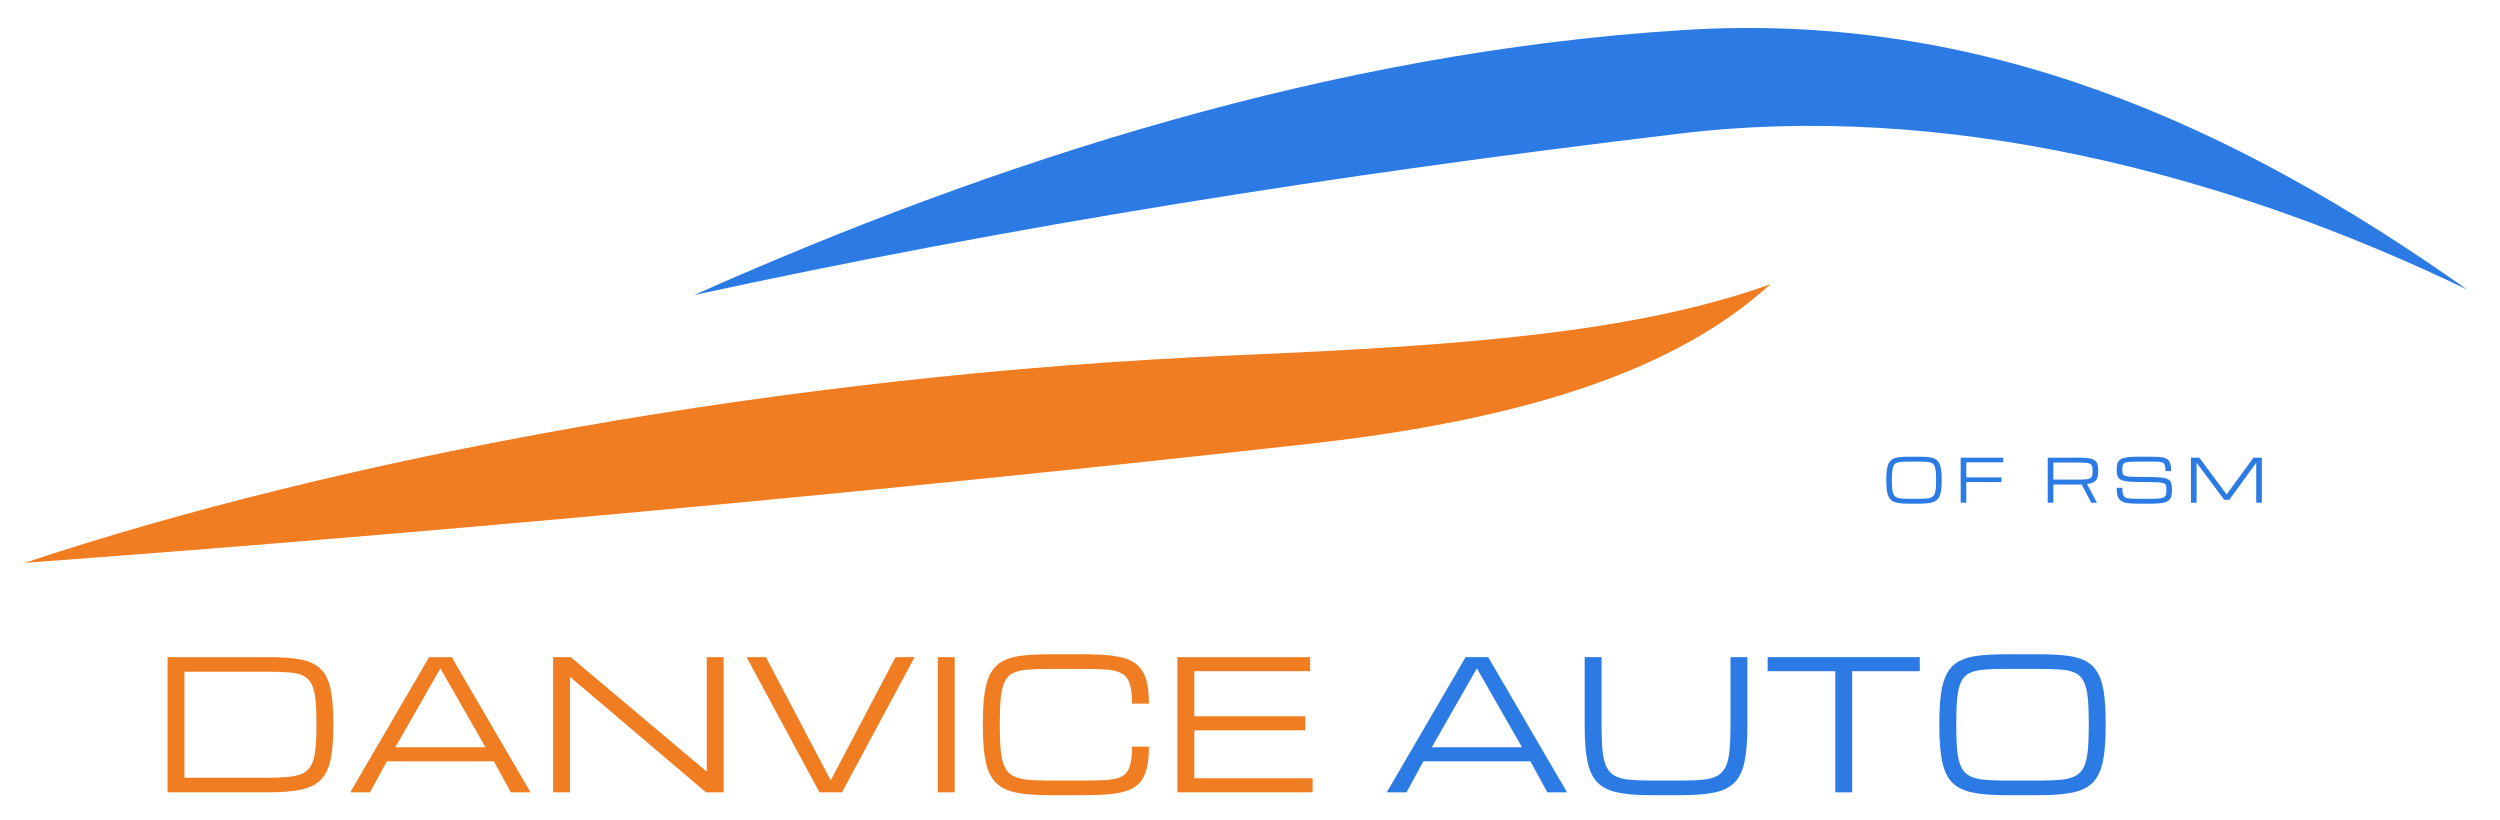
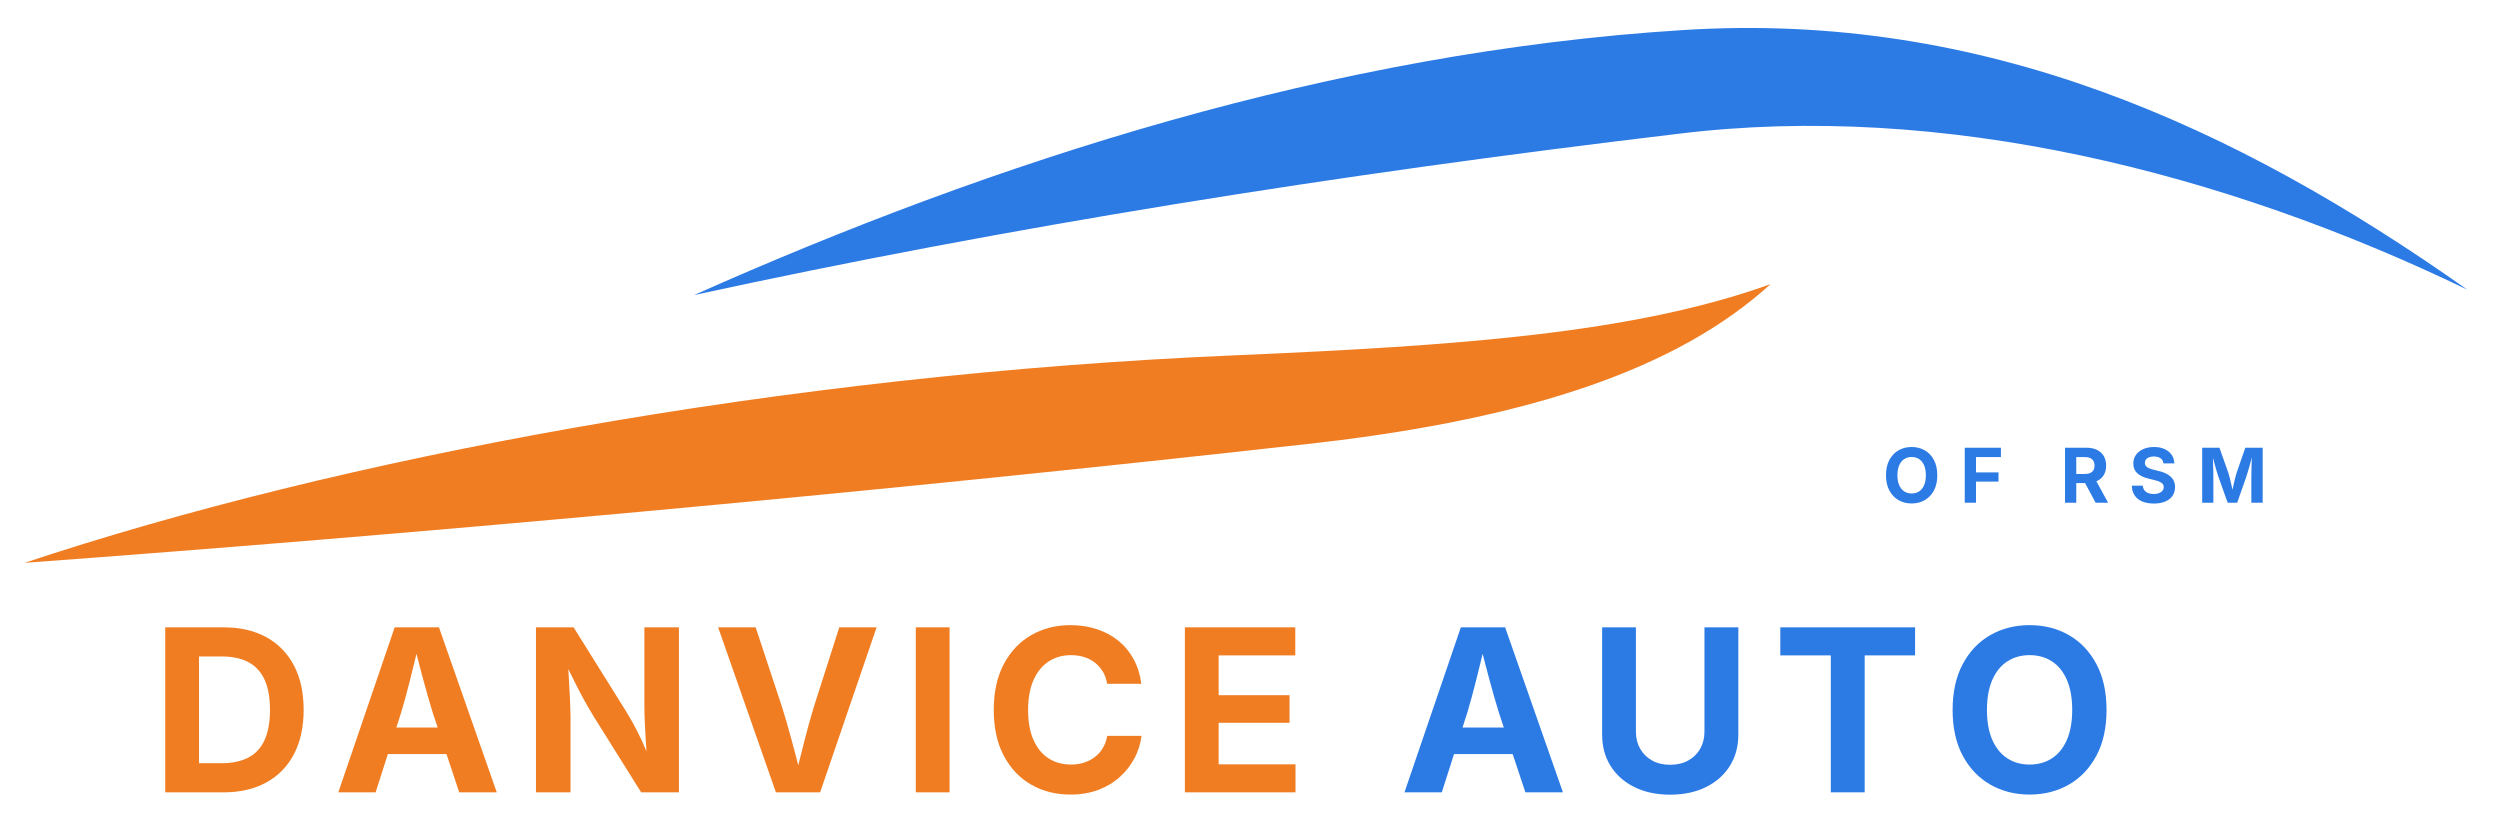
<svg xmlns="http://www.w3.org/2000/svg" viewBox="40 140 1830 600" role="img" aria-label="Danvice Auto of RSM">
  <path d="M548 356 C768 258 1016 178 1272 162 C1492 148 1676 232 1846 352 C1668 266 1462 214 1268 238 C1016 268 778 306 548 356 Z" fill="#2C7BE5" />
  <path d="M58 552 C286 476 612 414 946 400 C1108 393 1236 384 1336 348 C1268 410 1160 446 1006 464 C668 502 330 532 58 552 Z" fill="#F07D22" />
-   <path d="M162.633 720.0V621.0H236.109Q250.611 621.0 259.957 622.74Q269.303 624.48 274.556 629.476Q279.809 634.471 281.903 644.01Q283.998 653.549 283.998 669.211V671.789Q283.998 686.936 281.903 696.442Q279.809 705.949 274.556 711.073Q269.303 716.197 259.957 718.099Q250.611 720.0 236.109 720.0ZM175.008 709.301H236.109Q247.646 709.301 254.672 708.205Q261.697 707.109 265.371 703.436Q269.045 699.762 270.334 692.221Q271.623 684.68 271.623 671.789V669.211Q271.623 658.512 270.85 651.551Q270.076 644.59 267.981 640.562Q265.887 636.533 261.923 634.632Q257.959 632.73 251.643 632.215Q245.326 631.699 236.109 631.699H175.008Z M296.373 720.0 354.123 621.0H370.623L428.373 720.0H413.936L401.561 697.312H323.186L310.811 720.0ZM329.373 687.0H395.373L362.373 629.25Z M444.873 720.0V621.0H457.764L557.215 704.725H557.344V621.0H569.719V720.0H556.828L457.377 635.566H457.248V720.0Z M639.844 720.0 586.477 621.0H600.656L648.094 711.234L695.531 621.0H709.518L656.344 720.0Z M726.469 720.0V621.0H738.844V720.0Z M759.469 671.789V669.211Q759.469 656.062 760.758 647.136Q762.047 638.209 765.205 632.602Q768.363 626.994 773.81 624.029Q779.256 621.064 787.506 620.001Q795.756 618.938 807.357 618.938H833.332Q846.609 618.938 855.729 620.194Q864.85 621.451 870.425 625.157Q876.0 628.863 878.514 636.05Q881.027 643.236 881.027 655.096H868.652Q868.652 645.75 866.977 640.562Q865.301 635.373 861.337 633.053Q857.373 630.732 850.541 630.185Q843.709 629.637 833.332 629.637H807.357Q798.141 629.637 791.824 630.185Q785.508 630.732 781.544 632.698Q777.58 634.664 775.485 638.918Q773.391 643.172 772.617 650.52Q771.844 657.867 771.844 669.211V671.789Q771.844 682.746 772.617 689.965Q773.391 697.184 775.485 701.502Q777.58 705.82 781.544 707.947Q785.508 710.074 791.824 710.719Q798.141 711.363 807.357 711.363H833.332Q843.709 711.363 850.541 710.912Q857.373 710.461 861.337 708.27Q865.301 706.078 866.977 700.954Q868.652 695.83 868.652 686.549H881.027Q881.027 698.408 878.514 705.498Q876.0 712.588 870.425 716.165Q864.85 719.742 855.729 720.902Q846.609 722.062 833.332 722.062H807.357Q792.855 722.062 783.51 720.097Q774.164 718.131 768.911 712.846Q763.658 707.561 761.563 697.635Q759.469 687.709 759.469 671.789Z M901.846 720.0V621.0H999.041V631.312H914.221V664.312H995.496V674.625H914.221V709.688H1000.846V720.0Z" fill="#F07D22" />
-   <path d="M1055.096 720.0 1112.846 621.0H1129.346L1187.096 720.0H1172.658L1160.283 697.312H1081.908L1069.533 720.0ZM1088.096 687.0H1154.096L1121.096 629.25Z M1247.875 722.062Q1233.373 722.062 1224.027 720.097Q1214.682 718.131 1209.429 712.846Q1204.176 707.561 1202.081 697.635Q1199.986 687.709 1199.986 671.789V621.0H1212.361V671.789Q1212.361 682.746 1213.135 689.965Q1213.908 697.184 1216.035 701.502Q1218.162 705.82 1222.126 707.947Q1226.09 710.074 1232.406 710.719Q1238.723 711.363 1247.875 711.363H1271.207Q1280.424 711.363 1286.708 710.719Q1292.992 710.074 1296.956 707.947Q1300.92 705.82 1303.047 701.502Q1305.174 697.184 1305.947 689.965Q1306.721 682.746 1306.721 671.789V621.0H1319.096V671.789Q1319.096 687.709 1317.001 697.635Q1314.906 707.561 1309.653 712.846Q1304.4 718.131 1295.055 720.097Q1285.709 722.062 1271.207 722.062Z M1383.42 720.0V631.312H1333.92V621.0H1445.295V631.312H1395.795V720.0Z M1507.492 722.062Q1492.99 722.062 1483.645 720.097Q1474.299 718.131 1469.046 712.846Q1463.793 707.561 1461.698 697.635Q1459.604 687.709 1459.604 671.789V669.211Q1459.604 656.062 1460.893 647.136Q1462.182 638.209 1465.34 632.602Q1468.498 626.994 1473.944 624.029Q1479.391 621.064 1487.641 620.001Q1495.891 618.938 1507.492 618.938H1533.467Q1545.068 618.938 1553.318 620.001Q1561.568 621.064 1567.015 624.029Q1572.461 626.994 1575.619 632.602Q1578.777 638.209 1580.066 647.136Q1581.355 656.062 1581.355 669.211V671.789Q1581.355 687.709 1579.261 697.635Q1577.166 707.561 1571.913 712.846Q1566.66 718.131 1557.314 720.097Q1547.969 722.062 1533.467 722.062ZM1507.492 711.363H1533.467Q1542.684 711.363 1549.0 710.719Q1555.316 710.074 1559.28 707.947Q1563.244 705.82 1565.339 701.502Q1567.434 697.184 1568.207 689.965Q1568.98 682.746 1568.98 671.789V669.211Q1568.98 657.867 1568.207 650.52Q1567.434 643.172 1565.339 638.918Q1563.244 634.664 1559.28 632.698Q1555.316 630.732 1549.0 630.185Q1542.684 629.637 1533.467 629.637H1507.492Q1498.275 629.637 1491.959 630.185Q1485.643 630.732 1481.679 632.698Q1477.715 634.664 1475.62 638.918Q1473.525 643.172 1472.752 650.52Q1471.979 657.867 1471.979 669.211V671.789Q1471.979 682.746 1472.752 689.965Q1473.525 697.184 1475.62 701.502Q1477.715 705.82 1481.679 707.947Q1485.643 710.074 1491.959 710.719Q1498.275 711.363 1507.492 711.363Z" fill="#2C7BE5" />
-   <path d="M1436.713 508.688Q1431.879 508.688 1428.764 508.032Q1425.648 507.377 1423.897 505.615Q1422.146 503.854 1421.448 500.545Q1420.75 497.236 1420.75 491.93V491.07Q1420.75 486.688 1421.18 483.712Q1421.609 480.736 1422.662 478.867Q1423.715 476.998 1425.53 476.01Q1427.346 475.021 1430.096 474.667Q1432.846 474.312 1436.713 474.312H1445.371Q1449.238 474.312 1451.988 474.667Q1454.738 475.021 1456.554 476.01Q1458.369 476.998 1459.422 478.867Q1460.475 480.736 1460.904 483.712Q1461.334 486.688 1461.334 491.07V491.93Q1461.334 497.236 1460.636 500.545Q1459.938 503.854 1458.187 505.615Q1456.436 507.377 1453.32 508.032Q1450.205 508.688 1445.371 508.688ZM1436.713 505.121H1445.371Q1448.443 505.121 1450.549 504.906Q1452.654 504.691 1453.976 503.982Q1455.297 503.273 1455.995 501.834Q1456.693 500.395 1456.951 497.988Q1457.209 495.582 1457.209 491.93V491.07Q1457.209 487.289 1456.951 484.84Q1456.693 482.391 1455.995 480.973Q1455.297 479.555 1453.976 478.899Q1452.654 478.244 1450.549 478.062Q1448.443 477.879 1445.371 477.879H1436.713Q1433.641 477.879 1431.535 478.062Q1429.43 478.244 1428.108 478.899Q1426.787 479.555 1426.089 480.973Q1425.391 482.391 1425.133 484.84Q1424.875 487.289 1424.875 491.07V491.93Q1424.875 495.582 1425.133 497.988Q1425.391 500.395 1426.089 501.834Q1426.787 503.273 1428.108 503.982Q1429.43 504.691 1431.535 504.906Q1433.641 505.121 1436.713 505.121Z M1475.209 508.0V475.0H1506.318V478.438H1479.334V489.438H1505.094V492.875H1479.334V508.0Z M1538.924 475.0H1561.01Q1565.844 475.0 1568.798 475.43Q1571.752 475.859 1573.277 476.912Q1574.803 477.965 1575.34 479.791Q1575.877 481.617 1575.877 484.41V485.27Q1575.877 487.848 1575.265 489.706Q1574.652 491.564 1572.912 492.714Q1571.172 493.863 1567.756 494.336L1574.932 508.0H1570.807L1563.781 494.637Q1563.352 494.658 1562.89 494.658Q1562.428 494.658 1561.934 494.658H1543.049V508.0H1538.924ZM1543.049 491.092H1561.289Q1564.963 491.092 1567.079 490.845Q1569.195 490.598 1570.194 489.975Q1571.193 489.352 1571.473 488.213Q1571.752 487.074 1571.752 485.27V484.41Q1571.752 482.369 1571.365 481.188Q1570.979 480.006 1569.818 479.447Q1568.658 478.889 1566.359 478.728Q1564.061 478.566 1560.215 478.566H1543.049Z M1625.803 498.461Q1625.803 496.549 1625.502 495.453Q1625.201 494.357 1624.148 493.831Q1623.096 493.305 1620.883 493.144Q1618.67 492.982 1614.824 492.918L1602.879 492.746Q1598.453 492.682 1595.768 492.209Q1593.082 491.736 1591.707 490.716Q1590.332 489.695 1589.87 487.977Q1589.408 486.258 1589.408 483.68Q1589.408 480.865 1590.042 479.039Q1590.676 477.213 1592.341 476.182Q1594.006 475.15 1597.057 474.731Q1600.107 474.312 1604.941 474.312H1614.137Q1618.52 474.312 1621.441 474.592Q1624.363 474.871 1626.082 475.881Q1627.801 476.891 1628.542 479.018Q1629.283 481.145 1629.283 484.861H1625.158Q1625.158 481.982 1624.61 480.511Q1624.062 479.039 1622.806 478.502Q1621.549 477.965 1619.422 477.922Q1617.295 477.879 1614.137 477.879H1605.156Q1601.311 477.879 1599.001 478.029Q1596.691 478.18 1595.51 478.717Q1594.328 479.254 1593.931 480.436Q1593.533 481.617 1593.533 483.68Q1593.533 485.42 1593.812 486.473Q1594.092 487.525 1595.069 488.073Q1596.047 488.621 1598.088 488.825Q1600.129 489.029 1603.652 489.072L1616.457 489.244Q1620.969 489.309 1623.665 489.771Q1626.361 490.232 1627.704 491.264Q1629.047 492.295 1629.487 494.046Q1629.928 495.797 1629.928 498.461Q1629.928 501.361 1629.38 503.327Q1628.832 505.293 1627.264 506.475Q1625.695 507.656 1622.73 508.172Q1619.766 508.688 1614.932 508.688H1604.877Q1600.473 508.688 1597.486 508.301Q1594.5 507.914 1592.728 506.743Q1590.955 505.572 1590.182 503.252Q1589.408 500.932 1589.408 497.064H1593.533Q1593.533 500.094 1594.027 501.748Q1594.521 503.402 1595.757 504.122Q1596.992 504.842 1599.216 504.981Q1601.439 505.121 1604.877 505.121H1614.717Q1618.562 505.121 1620.797 504.874Q1623.031 504.627 1624.105 503.929Q1625.18 503.23 1625.491 501.92Q1625.803 500.609 1625.803 498.461Z M1643.781 508.0V475.0H1649.926L1669.885 501.92L1689.543 475.0H1695.688V508.0H1691.562V478.738L1671.861 505.83H1668.123L1647.906 478.738V508.0Z" fill="#2C7BE5" />
+   <path d="M203.419 720.0H172.129V698.681H202.203Q213.876 698.681 221.779 694.547Q229.682 690.413 233.654 681.739Q237.626 673.066 237.626 659.529Q237.626 646.073 233.614 637.44Q229.601 628.807 221.779 624.673Q213.957 620.539 202.365 620.539H171.562V599.22H203.824Q221.982 599.22 235.073 606.475Q248.164 613.73 255.216 627.226Q262.269 640.723 262.269 659.529Q262.269 678.416 255.216 691.953Q248.164 705.49 234.992 712.745Q221.82 720.0 203.419 720.0ZM185.667 599.22V720.0H160.943V599.22Z M287.638 720.0 328.898 599.22H361.322L403.636 720.0H376.156L356.783 661.718Q353.297 650.45 349.69 637.035Q346.083 623.619 342.111 607.731H347.542Q343.651 623.7 340.287 637.197Q336.923 650.693 333.599 661.718L314.955 720.0ZM313.415 691.953V672.58H377.858V691.953Z M432.328 720.0V599.22H459.889L498.068 660.34Q500.987 665.041 503.986 670.553Q506.985 676.065 510.106 682.793Q513.227 689.521 516.307 697.952H513.794Q513.227 691.224 512.781 683.604Q512.335 675.984 512.011 669.013Q511.687 662.042 511.687 657.178V599.22H536.977V720.0H509.336L474.642 664.555Q470.832 658.313 467.59 652.436Q464.347 646.559 460.821 639.466Q457.295 632.374 452.431 622.484H455.593Q456.079 631.239 456.565 639.264Q457.052 647.289 457.336 653.814Q457.619 660.34 457.619 664.474V720.0Z M607.984 720.0 565.67 599.22H593.15L612.442 657.502Q615.928 668.527 619.494 681.78Q623.061 695.033 627.033 710.759H621.683Q625.574 694.871 628.978 681.699Q632.383 668.527 635.706 657.502L654.35 599.22H681.668L640.327 720.0Z M735.084 599.22V720.0H710.361V599.22Z M823.518 721.621Q807.469 721.621 794.783 714.326Q782.097 707.03 774.761 693.169Q767.425 679.308 767.425 659.691Q767.425 639.993 774.801 626.092Q782.178 612.19 794.904 604.894Q807.631 597.599 823.518 597.599Q833.813 597.599 842.689 600.476Q851.565 603.354 858.456 608.866Q865.346 614.378 869.723 622.363Q874.1 630.347 875.478 640.561H850.431Q849.62 635.535 847.31 631.685Q844.999 627.834 841.554 625.119Q838.109 622.403 833.651 620.985Q829.193 619.566 824.005 619.566Q814.602 619.566 807.509 624.268Q800.416 628.969 796.485 637.926Q792.553 646.884 792.553 659.691Q792.553 672.742 796.525 681.658Q800.497 690.575 807.55 695.114Q814.602 699.654 823.924 699.654Q829.112 699.654 833.529 698.235Q837.947 696.817 841.473 694.101Q844.999 691.386 847.31 687.495Q849.62 683.604 850.512 678.659H875.559Q874.587 687.089 870.574 694.79Q866.562 702.491 859.915 708.57Q853.268 714.65 844.108 718.136Q834.948 721.621 823.518 721.621Z M907.332 720.0V599.22H988.15V619.728H932.056V648.91H983.935V669.094H932.056V699.492H988.312V720.0Z" fill="#F07D22" />
+   <path d="M1068.07 720.0 1109.33 599.22H1141.754L1184.068 720.0H1156.588L1137.215 661.718Q1133.729 650.45 1130.122 637.035Q1126.515 623.619 1122.543 607.731H1127.974Q1124.083 623.7 1120.719 637.197Q1117.355 650.693 1114.032 661.718L1095.388 720.0ZM1093.847 691.953V672.58H1158.291V691.953Z M1262.532 721.702Q1247.617 721.702 1236.39 716.15Q1225.163 710.597 1218.962 700.708Q1212.761 690.818 1212.761 677.605V599.22H1237.484V675.579Q1237.484 682.631 1240.605 688.103Q1243.726 693.574 1249.359 696.695Q1254.993 699.816 1262.532 699.816Q1270.151 699.816 1275.785 696.695Q1281.419 693.574 1284.54 688.103Q1287.66 682.631 1287.66 675.579V599.22H1312.465V677.605Q1312.465 690.818 1306.223 700.708Q1299.982 710.597 1288.755 716.15Q1277.528 721.702 1262.532 721.702Z M1343.184 619.728V599.22H1441.835V619.728H1404.952V720.0H1380.148V619.728Z M1525.649 721.621Q1509.68 721.621 1496.913 714.326Q1484.146 707.03 1476.729 693.169Q1469.312 679.308 1469.312 659.691Q1469.312 639.993 1476.729 626.092Q1484.146 612.19 1496.913 604.894Q1509.68 597.599 1525.649 597.599Q1541.699 597.599 1554.425 604.894Q1567.152 612.19 1574.569 626.092Q1581.986 639.993 1581.986 659.691Q1581.986 679.308 1574.569 693.169Q1567.152 707.03 1554.425 714.326Q1541.699 721.621 1525.649 721.621ZM1525.649 699.654Q1535.052 699.654 1542.064 695.074Q1549.075 690.494 1552.966 681.537Q1556.857 672.58 1556.857 659.691Q1556.857 646.64 1552.966 637.683Q1549.075 628.726 1542.064 624.146Q1535.052 619.566 1525.649 619.566Q1516.327 619.566 1509.275 624.187Q1502.222 628.807 1498.331 637.764Q1494.441 646.721 1494.441 659.691Q1494.441 672.58 1498.331 681.496Q1502.222 690.413 1509.275 695.033Q1516.327 699.654 1525.649 699.654Z" fill="#2C7BE5" />
+   <path d="M1439.319 508.54Q1433.996 508.54 1429.74 506.109Q1425.485 503.677 1423.012 499.056Q1420.54 494.436 1420.54 487.897Q1420.54 481.331 1423.012 476.697Q1425.485 472.063 1429.74 469.631Q1433.996 467.2 1439.319 467.2Q1444.669 467.2 1448.911 469.631Q1453.153 472.063 1455.626 476.697Q1458.098 481.331 1458.098 487.897Q1458.098 494.436 1455.626 499.056Q1453.153 503.677 1448.911 506.109Q1444.669 508.54 1439.319 508.54ZM1439.319 501.218Q1442.453 501.218 1444.79 499.691Q1447.128 498.165 1448.425 495.179Q1449.722 492.193 1449.722 487.897Q1449.722 483.547 1448.425 480.561Q1447.128 477.575 1444.79 476.049Q1442.453 474.522 1439.319 474.522Q1436.212 474.522 1433.861 476.062Q1431.51 477.602 1430.213 480.588Q1428.916 483.574 1428.916 487.897Q1428.916 492.193 1430.213 495.165Q1431.51 498.138 1433.861 499.678Q1436.212 501.218 1439.319 501.218Z M1478.195 508.0V467.74H1504.675V474.576H1486.436V485.816H1502.891V492.544H1486.436V508.0Z M1551.597 508.0V467.74H1567.295Q1571.889 467.74 1575.104 469.361Q1578.32 470.982 1580.008 473.928Q1581.697 476.873 1581.697 480.845Q1581.697 484.817 1579.981 487.694Q1578.266 490.572 1575.01 492.099Q1571.754 493.625 1567.106 493.625H1556.46V486.951H1565.782Q1568.322 486.951 1569.943 486.262Q1571.565 485.573 1572.375 484.209Q1573.186 482.844 1573.186 480.845Q1573.186 478.791 1572.375 477.4Q1571.565 476.008 1569.93 475.279Q1568.295 474.549 1565.755 474.549H1559.838V508.0ZM1573.996 508.0 1564.188 489.68H1573.132L1583.129 508.0Z M1616.601 508.594Q1611.765 508.594 1608.185 507.108Q1604.604 505.622 1602.605 502.704Q1600.605 499.786 1600.497 495.517H1608.522Q1608.684 497.543 1609.738 498.908Q1610.792 500.272 1612.548 500.948Q1614.305 501.623 1616.52 501.623Q1618.736 501.623 1620.371 500.988Q1622.005 500.353 1622.924 499.191Q1623.843 498.03 1623.843 496.489Q1623.843 495.111 1623.019 494.179Q1622.194 493.247 1620.654 492.572Q1619.114 491.896 1616.899 491.383L1612.467 490.275Q1607.36 489.032 1604.469 486.37Q1601.578 483.709 1601.578 479.332Q1601.578 475.684 1603.537 472.955Q1605.496 470.226 1608.914 468.713Q1612.332 467.2 1616.709 467.2Q1621.168 467.2 1624.491 468.726Q1627.815 470.253 1629.679 472.968Q1631.543 475.684 1631.597 479.224H1623.627Q1623.41 476.792 1621.559 475.468Q1619.709 474.144 1616.628 474.144Q1614.548 474.144 1613.062 474.738Q1611.576 475.333 1610.805 476.386Q1610.035 477.44 1610.035 478.791Q1610.035 480.277 1610.927 481.264Q1611.819 482.25 1613.305 482.858Q1614.791 483.466 1616.466 483.871L1620.114 484.763Q1622.654 485.33 1624.842 486.303Q1627.031 487.276 1628.679 488.694Q1630.328 490.113 1631.233 492.058Q1632.138 494.004 1632.138 496.543Q1632.138 500.191 1630.301 502.907Q1628.463 505.622 1624.978 507.108Q1621.492 508.594 1616.601 508.594Z M1651.992 508.0V467.74H1664.637L1671.176 486.222Q1671.581 487.519 1672.108 489.572Q1672.635 491.626 1673.176 494.004Q1673.716 496.381 1674.189 498.624Q1674.662 500.867 1674.959 502.515H1673.365Q1673.662 500.894 1674.135 498.665Q1674.608 496.435 1675.148 494.058Q1675.688 491.68 1676.215 489.599Q1676.742 487.519 1677.147 486.222L1683.578 467.74H1696.278V508.0H1687.983V489.032Q1687.983 487.708 1688.023 485.735Q1688.064 483.763 1688.131 481.48Q1688.199 479.197 1688.253 476.886Q1688.307 474.576 1688.334 472.523H1688.847Q1688.334 474.765 1687.712 477.157Q1687.091 479.548 1686.456 481.79Q1685.821 484.033 1685.254 485.911Q1684.686 487.789 1684.281 489.032L1677.607 508.0H1670.663L1663.881 489.032Q1663.475 487.789 1662.908 485.938Q1662.34 484.087 1661.705 481.845Q1661.071 479.602 1660.422 477.211Q1659.774 474.819 1659.206 472.523H1659.828Q1659.855 474.468 1659.909 476.765Q1659.963 479.061 1660.03 481.372Q1660.098 483.682 1660.138 485.668Q1660.179 487.654 1660.179 489.032V508.0Z" fill="#2C7BE5" />
</svg>
